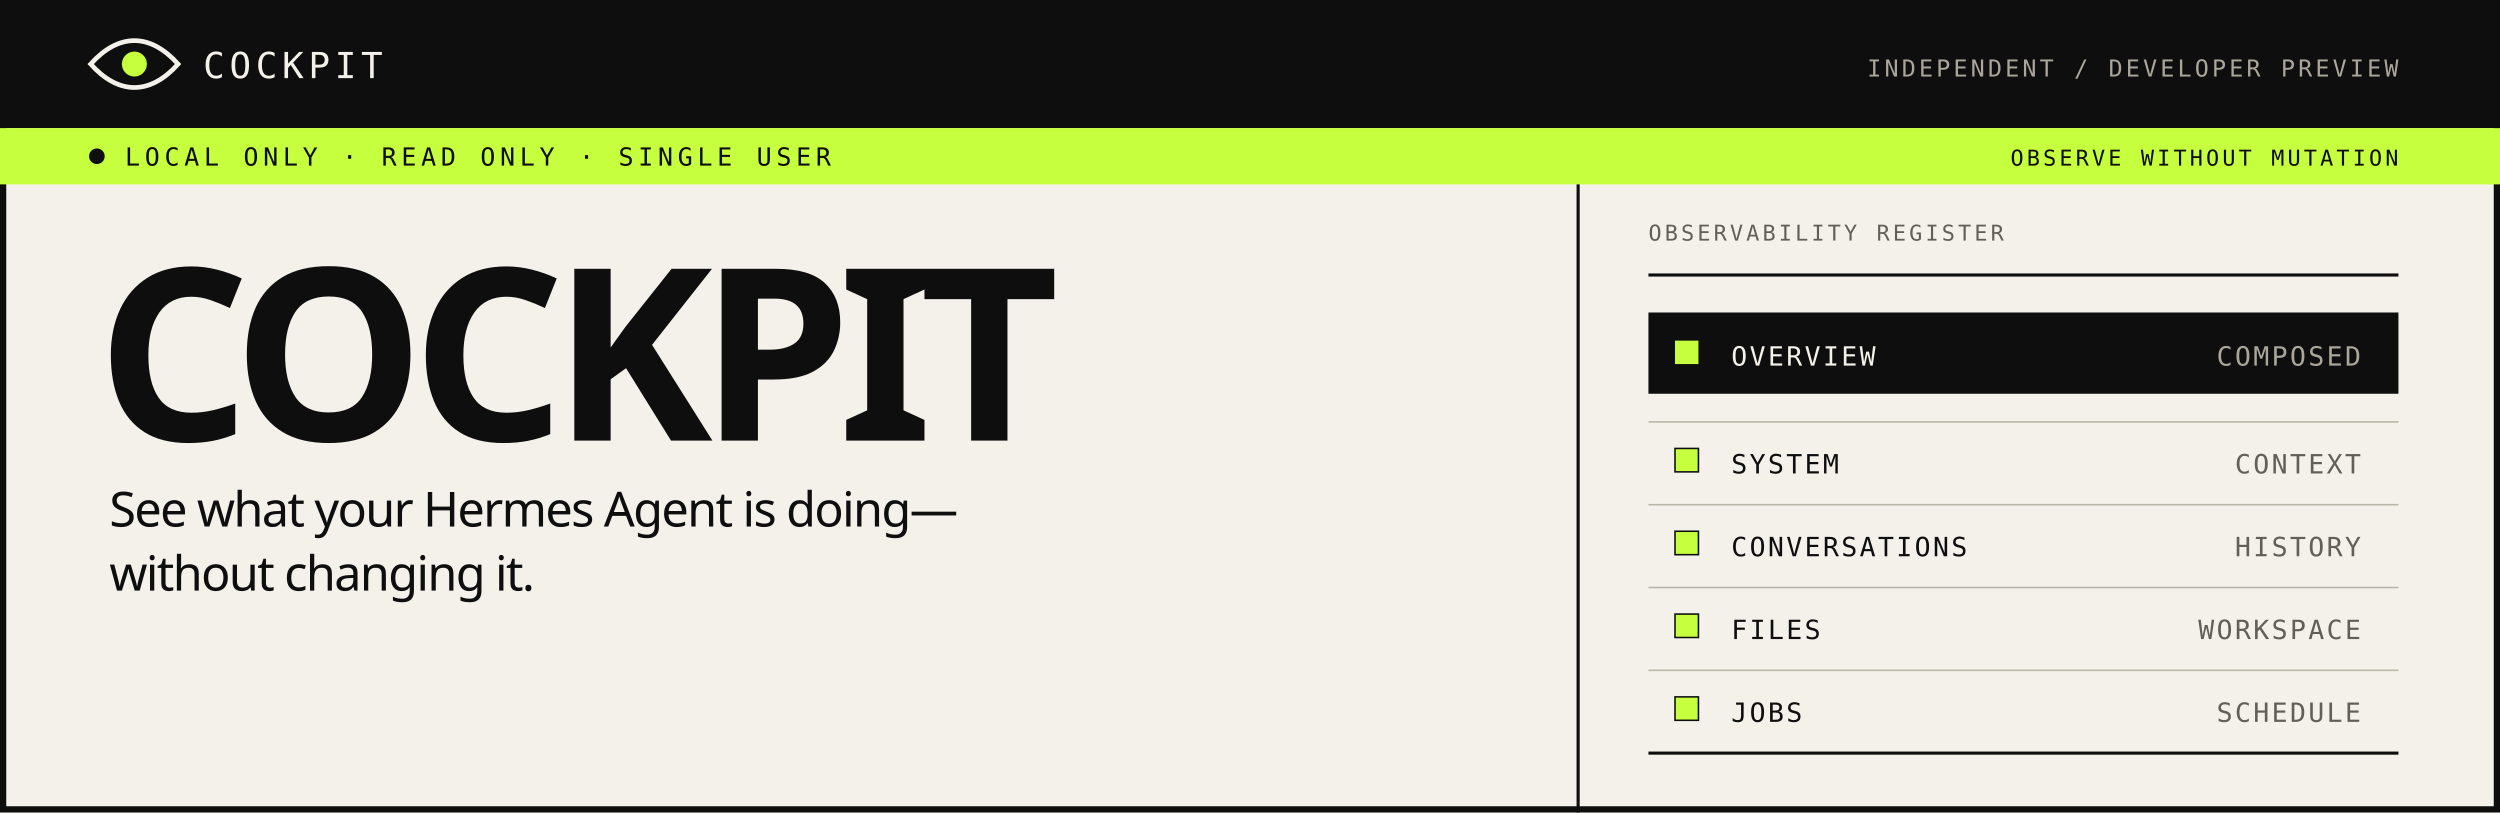
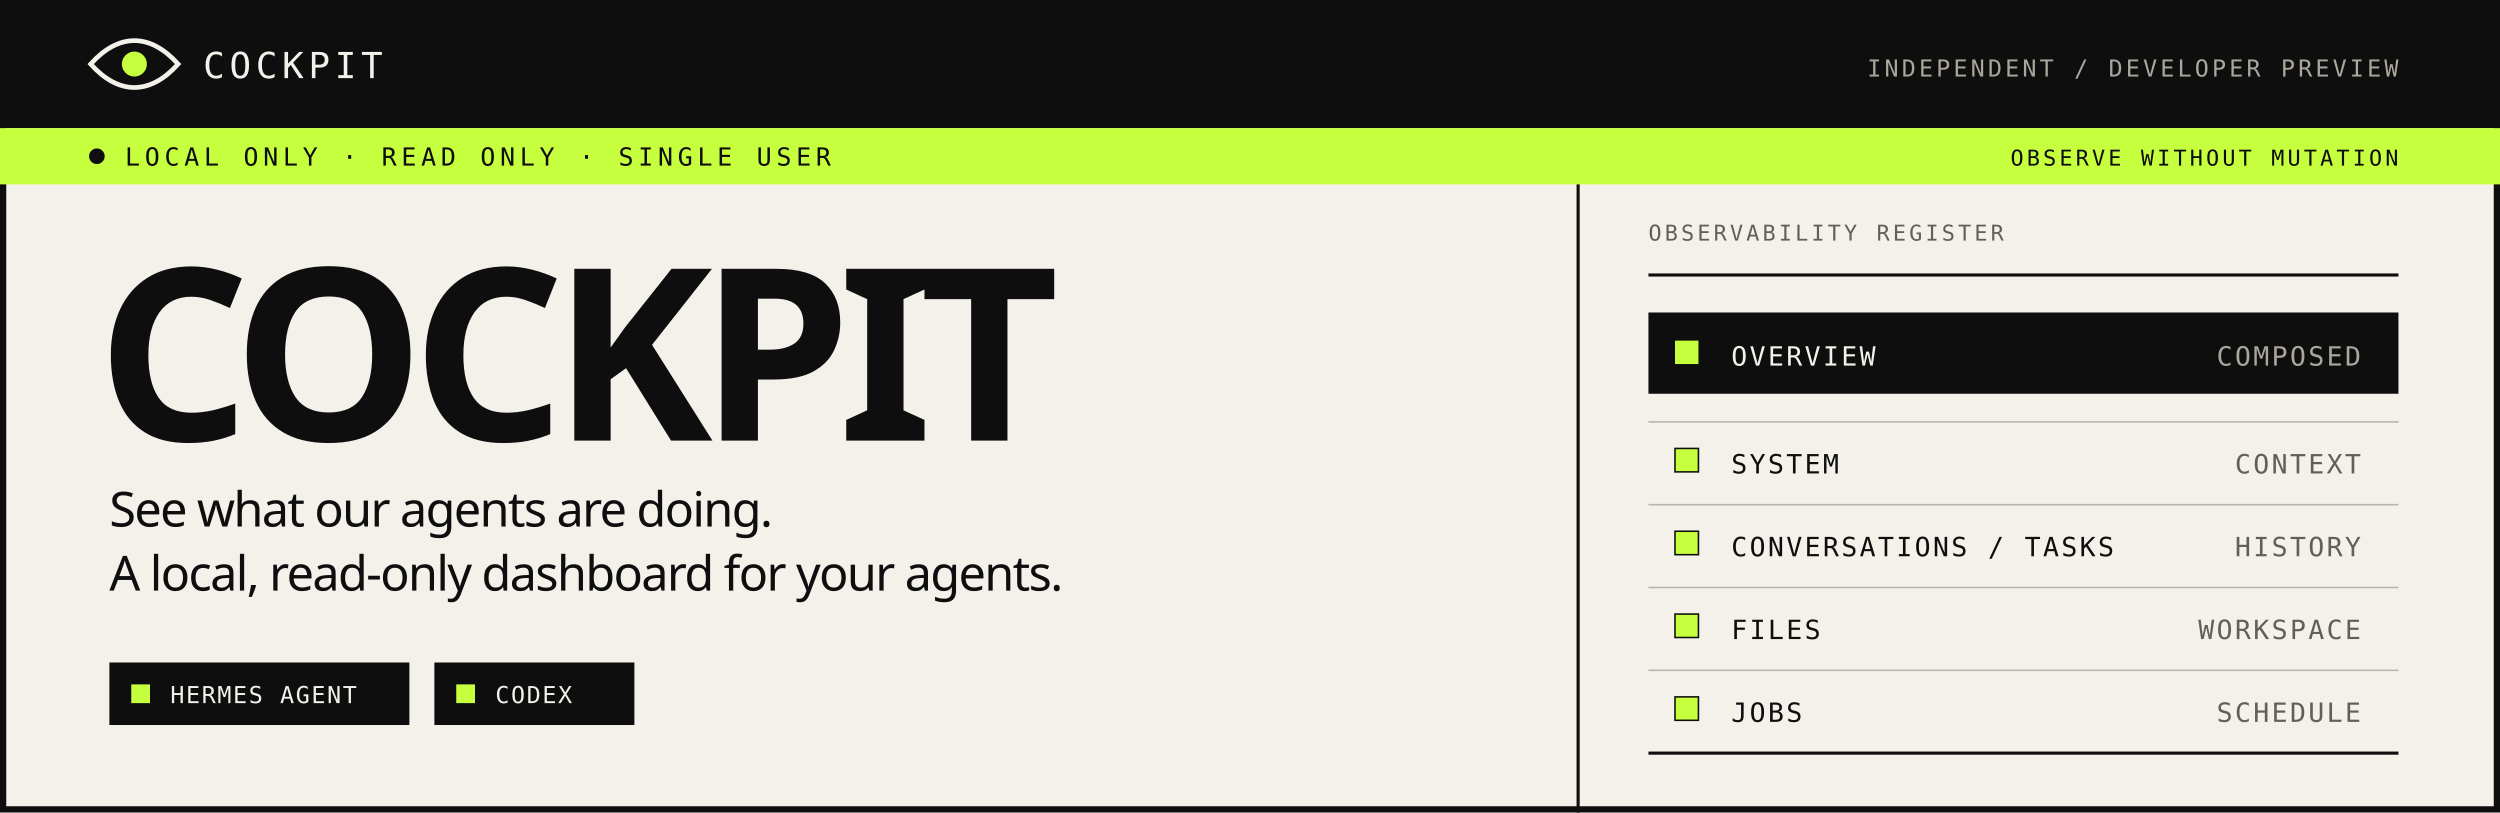
<svg xmlns="http://www.w3.org/2000/svg" viewBox="0 0 1600 520" role="img" aria-labelledby="title description">
  <rect width="1600" height="520" fill="#f3f1ea" />
  <rect x="2" y="2" width="1596" height="516" fill="none" stroke="#0e0e0e" stroke-width="4" />
  <rect x="0" y="0" width="1600" height="82" fill="#0e0e0e" />
  <path d="M58 41c18-20 38-20 56 0-18 20-38 20-56 0Z" fill="none" stroke="#f3f1ea" stroke-width="3" />
  <circle cx="86" cy="41" r="8" fill="#c6ff3d" />
  <text x="130" y="50" fill="#f3f1ea" font-family="'IBM Plex Mono', 'SFMono-Regular', monospace" font-size="23" font-weight="500" letter-spacing="3">COCKPIT</text>
  <text x="1535" y="49" fill="#aaa69c" font-family="'IBM Plex Mono', 'SFMono-Regular', monospace" font-size="15" text-anchor="end" letter-spacing="2">INDEPENDENT / DEVELOPER PREVIEW</text>
  <rect x="0" y="82" width="1600" height="36" fill="#c6ff3d" />
  <circle cx="62" cy="100" r="5" fill="#0e0e0e" />
  <text x="80" y="106" fill="#0e0e0e" font-family="'IBM Plex Mono', 'SFMono-Regular', monospace" font-size="16" font-weight="500" letter-spacing="3">LOCAL ONLY  ·  READ ONLY  ·  SINGLE USER</text>
  <text x="1535" y="106" fill="#0e0e0e" font-family="'IBM Plex Mono', 'SFMono-Regular', monospace" font-size="14" text-anchor="end" letter-spacing="2">OBSERVE WITHOUT MUTATION</text>
  <line x1="1010" y1="118" x2="1010" y2="520" stroke="#0e0e0e" stroke-width="2" />
  <text x="62" y="282" fill="#0e0e0e" font-family="'IBM Plex Sans', 'Avenir Next', sans-serif" font-size="154" font-weight="600" letter-spacing="-8">COCKPIT</text>
-   <text x="70" y="337" fill="#0e0e0e" font-family="'IBM Plex Sans', 'Avenir Next', sans-serif" font-size="31" font-weight="500" letter-spacing="-1">See what your Hermes Agent is doing—</text>
-   <text x="70" y="378" fill="#0e0e0e" font-family="'IBM Plex Sans', 'Avenir Next', sans-serif" font-size="31" font-weight="500" letter-spacing="-1">without changing it.</text>
+   <text x="70" y="337" fill="#0e0e0e" font-family="'IBM Plex Sans', 'Avenir Next', sans-serif" font-size="31" font-weight="500" letter-spacing="-1">See what our agents are doing.</text>
+   <text x="70" y="378" fill="#0e0e0e" font-family="'IBM Plex Sans', 'Avenir Next', sans-serif" font-size="31" font-weight="500" letter-spacing="-1">A local, read-only dashboard for your agents.</text>
+   <g transform="translate(70 424)" font-family="'IBM Plex Mono', 'SFMono-Regular', monospace" font-size="15" font-weight="500" letter-spacing="1">
+     <rect width="192" height="40" fill="#0e0e0e" />
+     <rect x="14" y="14" width="12" height="12" fill="#c6ff3d" />
+     <text x="39" y="26" fill="#f3f1ea">HERMES AGENT</text>
+     <rect x="208" width="128" height="40" fill="#0e0e0e" />
+     <rect x="222" y="14" width="12" height="12" fill="#c6ff3d" />
+     <text x="247" y="26" fill="#f3f1ea">CODEX</text>
+   </g>
  <g transform="translate(1055 154)">
    <text x="0" y="0" fill="#625f59" font-family="'IBM Plex Mono', 'SFMono-Regular', monospace" font-size="14" letter-spacing="2">OBSERVABILITY REGISTER</text>
    <line x1="0" y1="22" x2="480" y2="22" stroke="#0e0e0e" stroke-width="2" />
    <g font-family="'IBM Plex Mono', 'SFMono-Regular', monospace" font-size="17" letter-spacing="1.5">
      <rect x="0" y="46" width="480" height="52" fill="#0e0e0e" />
      <rect x="17" y="64" width="15" height="15" fill="#c6ff3d" />
      <text x="53" y="80" fill="#f3f1ea">OVERVIEW</text>
      <text x="456" y="80" fill="#aaa69c" text-anchor="end">COMPOSED</text>
      <line x1="0" y1="116" x2="480" y2="116" stroke="#b9b5a9" />
      <rect x="17" y="133" width="15" height="15" fill="#c6ff3d" stroke="#0e0e0e" />
      <text x="53" y="149" fill="#0e0e0e">SYSTEM</text>
      <text x="456" y="149" fill="#625f59" text-anchor="end">CONTEXT</text>
      <line x1="0" y1="169" x2="480" y2="169" stroke="#b9b5a9" />
      <rect x="17" y="186" width="15" height="15" fill="#c6ff3d" stroke="#0e0e0e" />
-       <text x="53" y="202" fill="#0e0e0e">CONVERSATIONS</text>
+       <text x="53" y="202" fill="#0e0e0e">CONVERSATIONS / TASKS</text>
      <text x="456" y="202" fill="#625f59" text-anchor="end">HISTORY</text>
      <line x1="0" y1="222" x2="480" y2="222" stroke="#b9b5a9" />
      <rect x="17" y="239" width="15" height="15" fill="#c6ff3d" stroke="#0e0e0e" />
      <text x="53" y="255" fill="#0e0e0e">FILES</text>
      <text x="456" y="255" fill="#625f59" text-anchor="end">WORKSPACE</text>
      <line x1="0" y1="275" x2="480" y2="275" stroke="#b9b5a9" />
      <rect x="17" y="292" width="15" height="15" fill="#c6ff3d" stroke="#0e0e0e" />
      <text x="53" y="308" fill="#0e0e0e">JOBS</text>
      <text x="456" y="308" fill="#625f59" text-anchor="end">SCHEDULE</text>
      <line x1="0" y1="328" x2="480" y2="328" stroke="#0e0e0e" stroke-width="2" />
    </g>
  </g>
</svg>
